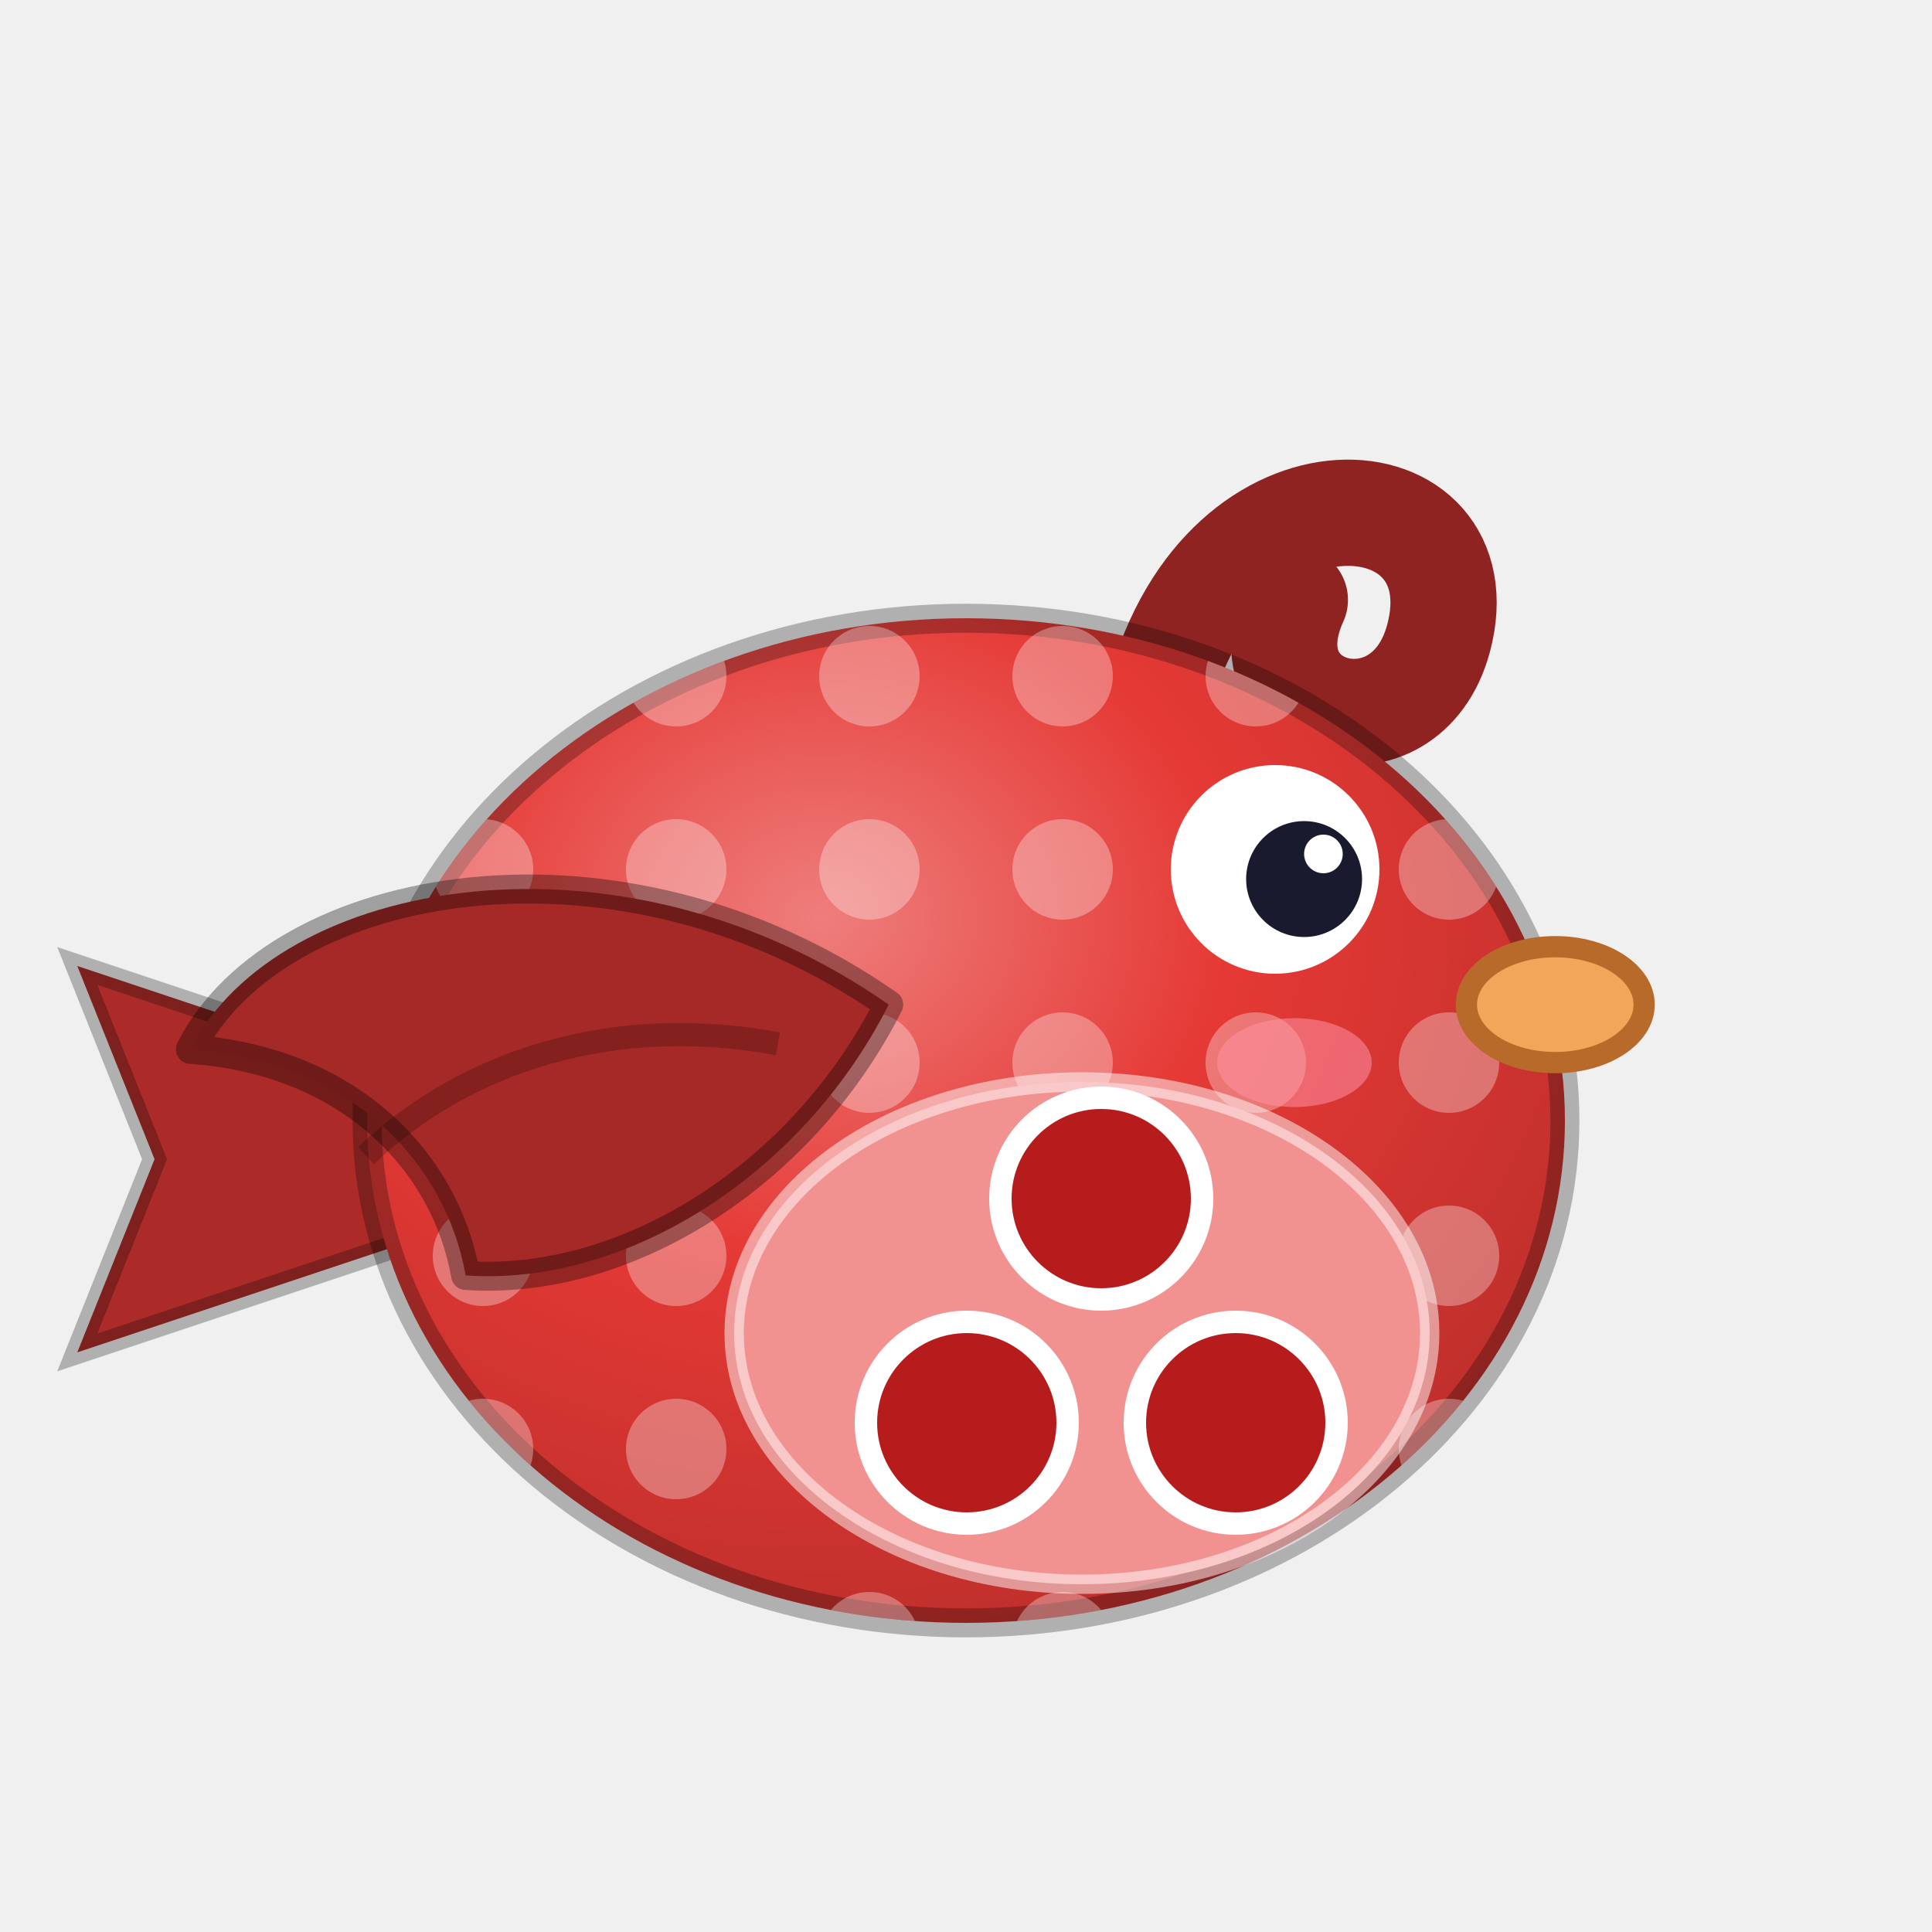
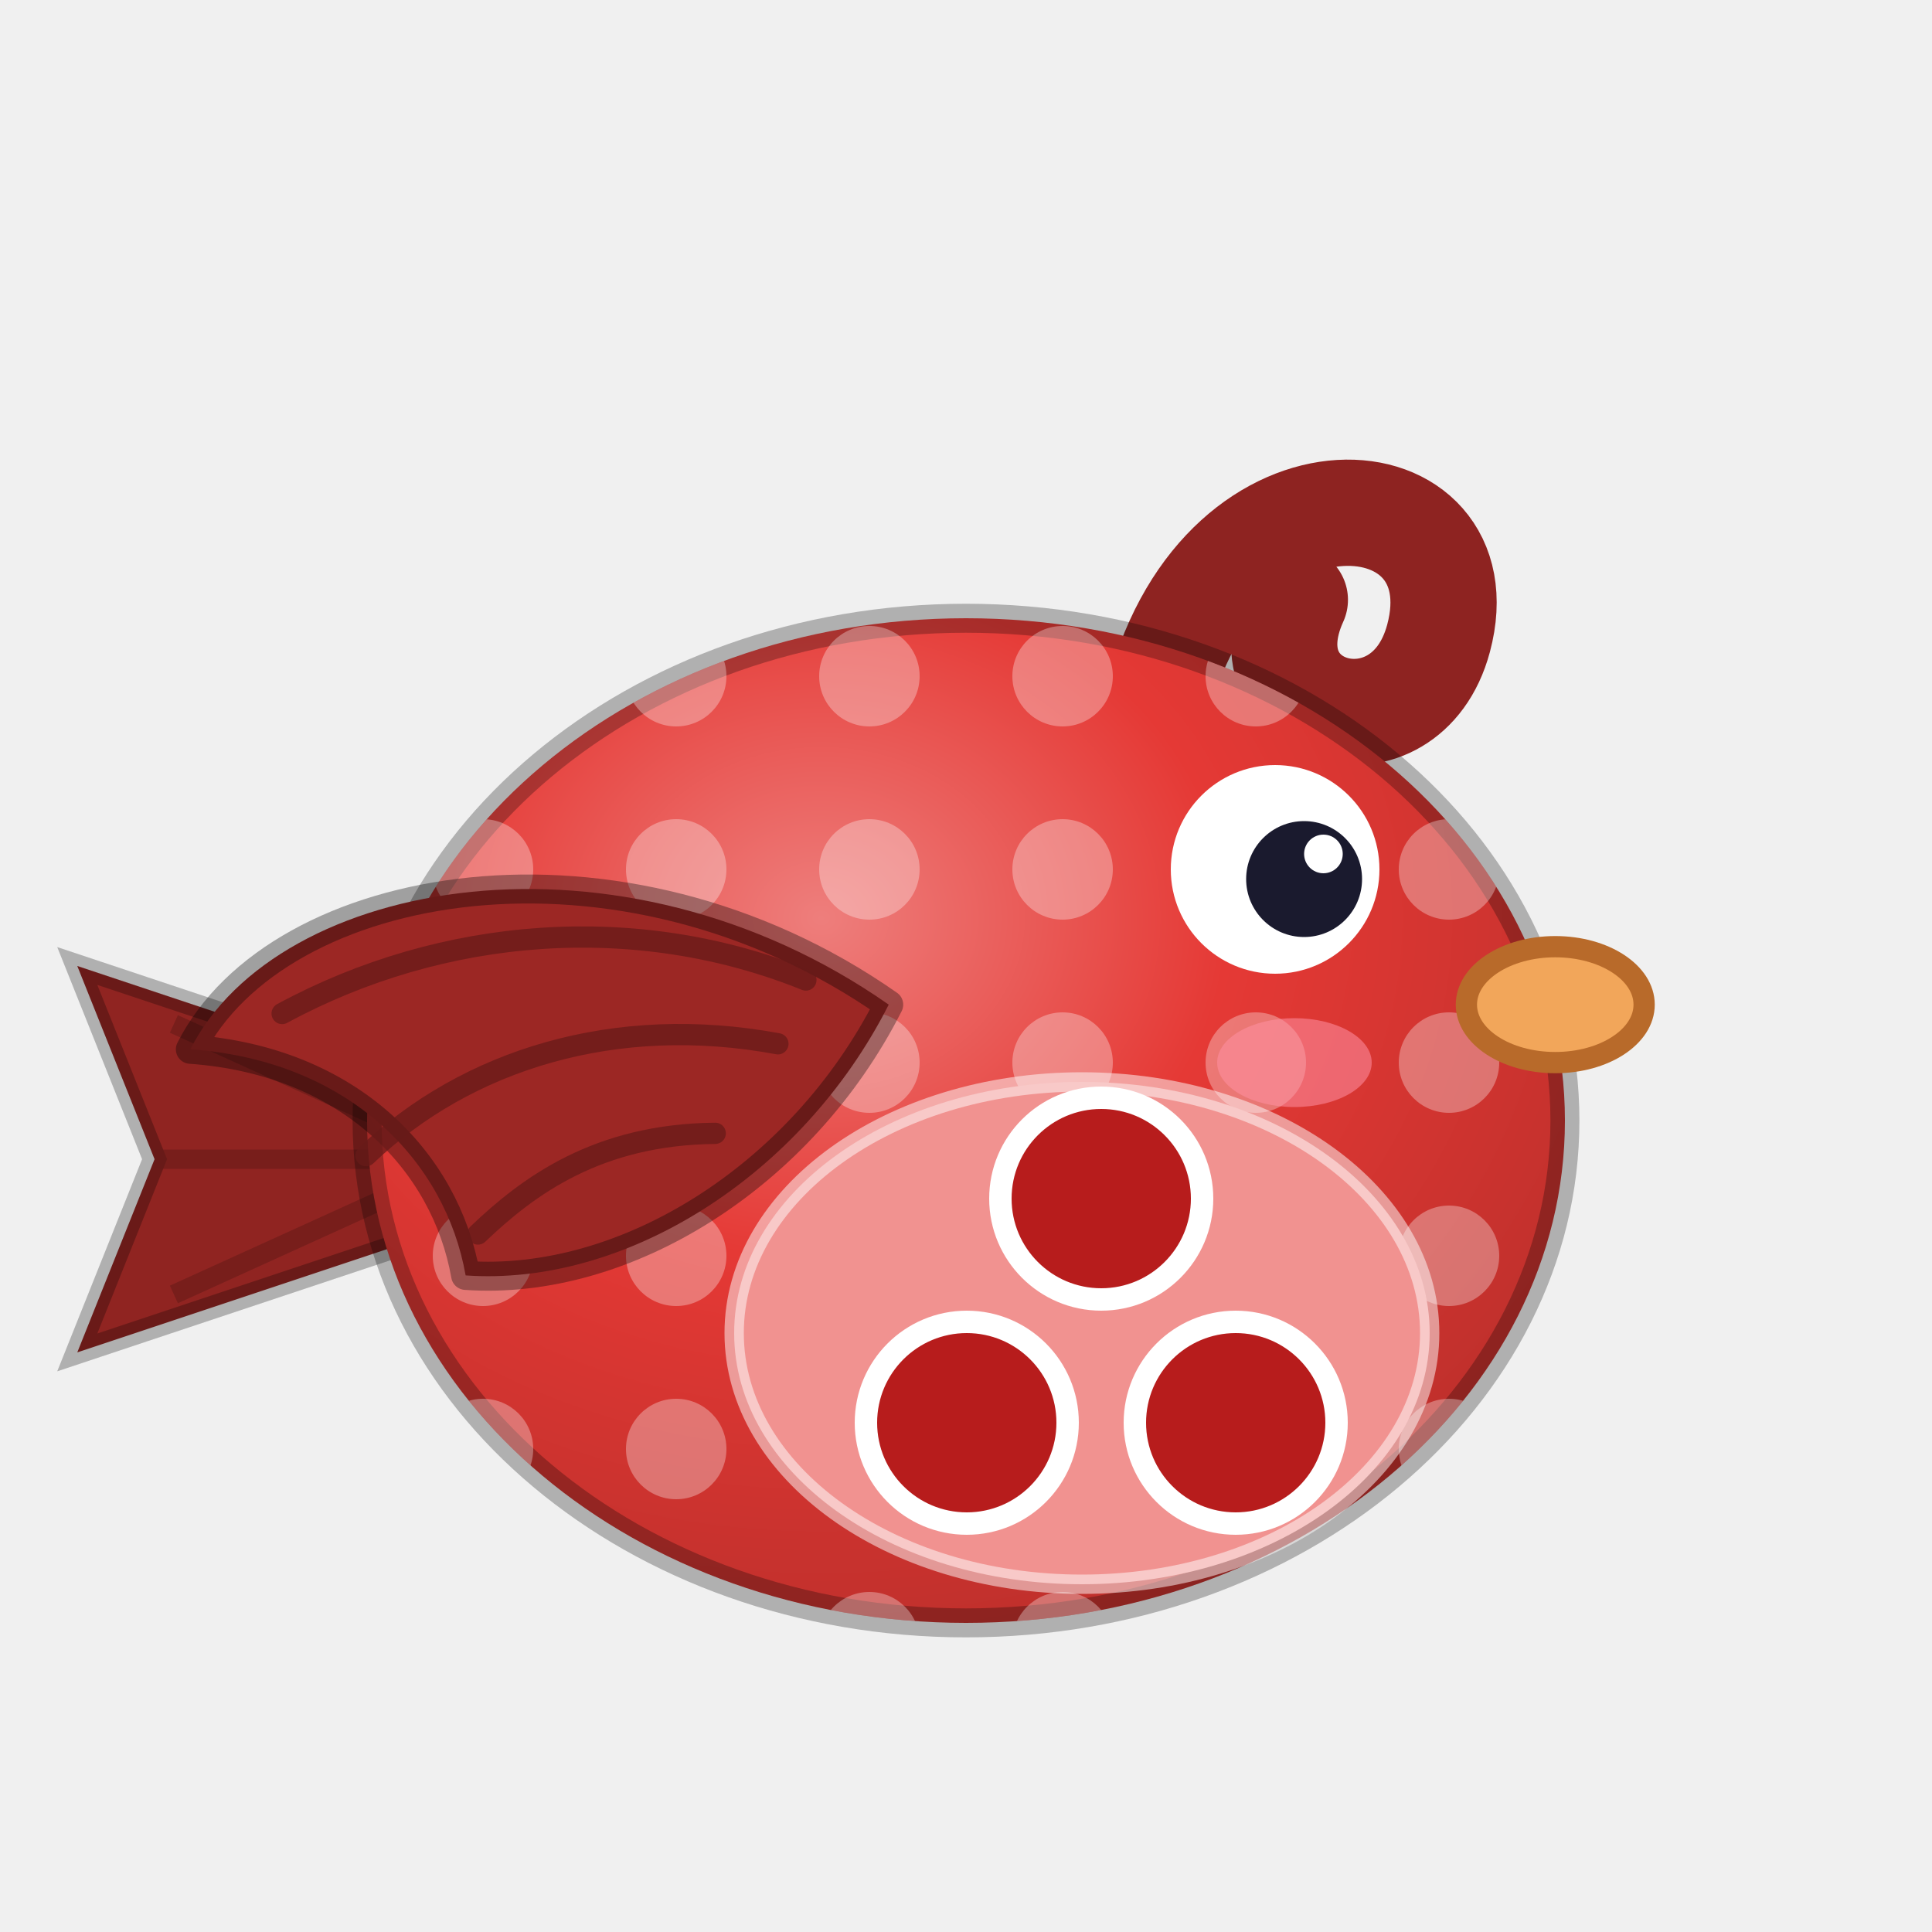
<svg xmlns="http://www.w3.org/2000/svg" viewBox="0 0 100 100" data-kind="color" data-color="red" data-side-frame="4">
  <defs>
    <radialGradient id="sbred" cx="38%" cy="30%" r="75%">
      <stop offset="0" stop-color="#EE7E7C" />
      <stop offset=".45" stop-color="#E53935" />
      <stop offset="1" stop-color="#BC2F2B" />
    </radialGradient>
    <pattern id="sptred" width="10" height="10" patternUnits="userSpaceOnUse">
      <g opacity=".32">
        <circle cx="5" cy="5" r="2.6" fill="#FFFFFF" />
      </g>
    </pattern>
    <clipPath id="scbred">
      <ellipse cx="50" cy="58" rx="31" ry="26" />
    </clipPath>
  </defs>
-   <path d="M22 56 L4 50 L8 60 L4 70 L22 64z" fill="#AC2B28" stroke="#0004" stroke-width="1.2" />
+   <path d="M22 56 L4 50 L8 60 L4 70 L22 64z" fill="#902421" stroke="#0004" stroke-width="1.2" />
+   <path d="M20 60 L8 60 M20 58 L9 53 M20 62 L9 67" stroke="#671A18" stroke-width="1" opacity=".6" />
  <g transform="translate(60 36) scale(1.1) rotate(15) translate(-50 -30)">
    <path d="M50 30 C50 18 62 16 62 24 C62 30 54 30 55 24" fill="none" stroke="#8E2321" stroke-width="5" stroke-linecap="round" />
  </g>
  <ellipse cx="50" cy="58" rx="31" ry="26" fill="url(#sbred)" stroke="#0004" stroke-width="1.5" />
  <rect x="18" y="30" width="64" height="56" fill="url(#sptred)" clip-path="url(#scbred)" />
  <ellipse cx="56" cy="69" rx="18" ry="13" fill="#F19290" stroke="#fff" stroke-opacity=".5" stroke-width="1" />
  <g transform="translate(57 69) scale(.58) translate(-50 -50)">
    <g fill="#B71C1C" stroke="#fff" stroke-width="2">
      <circle cx="50" cy="38" r="9" />
      <circle cx="38" cy="58" r="9" />
      <circle cx="62" cy="58" r="9" />
    </g>
  </g>
  <circle cx="66" cy="45" r="5.4" fill="#fff" />
  <circle cx="67.5" cy="45.5" r="3" fill="#1A1A2E" />
  <circle cx="68.5" cy="44.2" r="1" fill="#fff" />
  <ellipse cx="80.5" cy="52" rx="4.6" ry="3" fill="#F2A65A" stroke="#B86A2A" stroke-width="1.1" />
  <ellipse cx="67" cy="55" rx="4" ry="2.3" fill="#FF8FA3" opacity=".55" />
  <g transform="rotate(-10 46 52)">
-     <path d="M46 52 C34 40 16 40 10 48 C18 50 22 56 22 62 C30 64 40 60 46 52z" fill="#A52926" stroke="#0005" stroke-width="1.5" stroke-linejoin="round" />
-     <path d="M40 53 C32 50 24 51 18 55" fill="none" stroke="#0003" stroke-width="1.2" />
+     <path d="M46 52 C34 40 16 40 10 48 C18 50 22 56 22 62 C30 64 40 60 46 52z" fill="#9C2724" stroke="#0005" stroke-width="1.5" stroke-linejoin="round" />
+     <path d="M40 53 C32 50 24 51 18 55 M42 50 C34 45 24 44 15 47 M36 57 C30 56 26 58 23 60" fill="none" stroke="#671A18" stroke-width="1.1" stroke-linecap="round" opacity=".75" />
  </g>
  <g transform="translate(0 0)" />
</svg>
